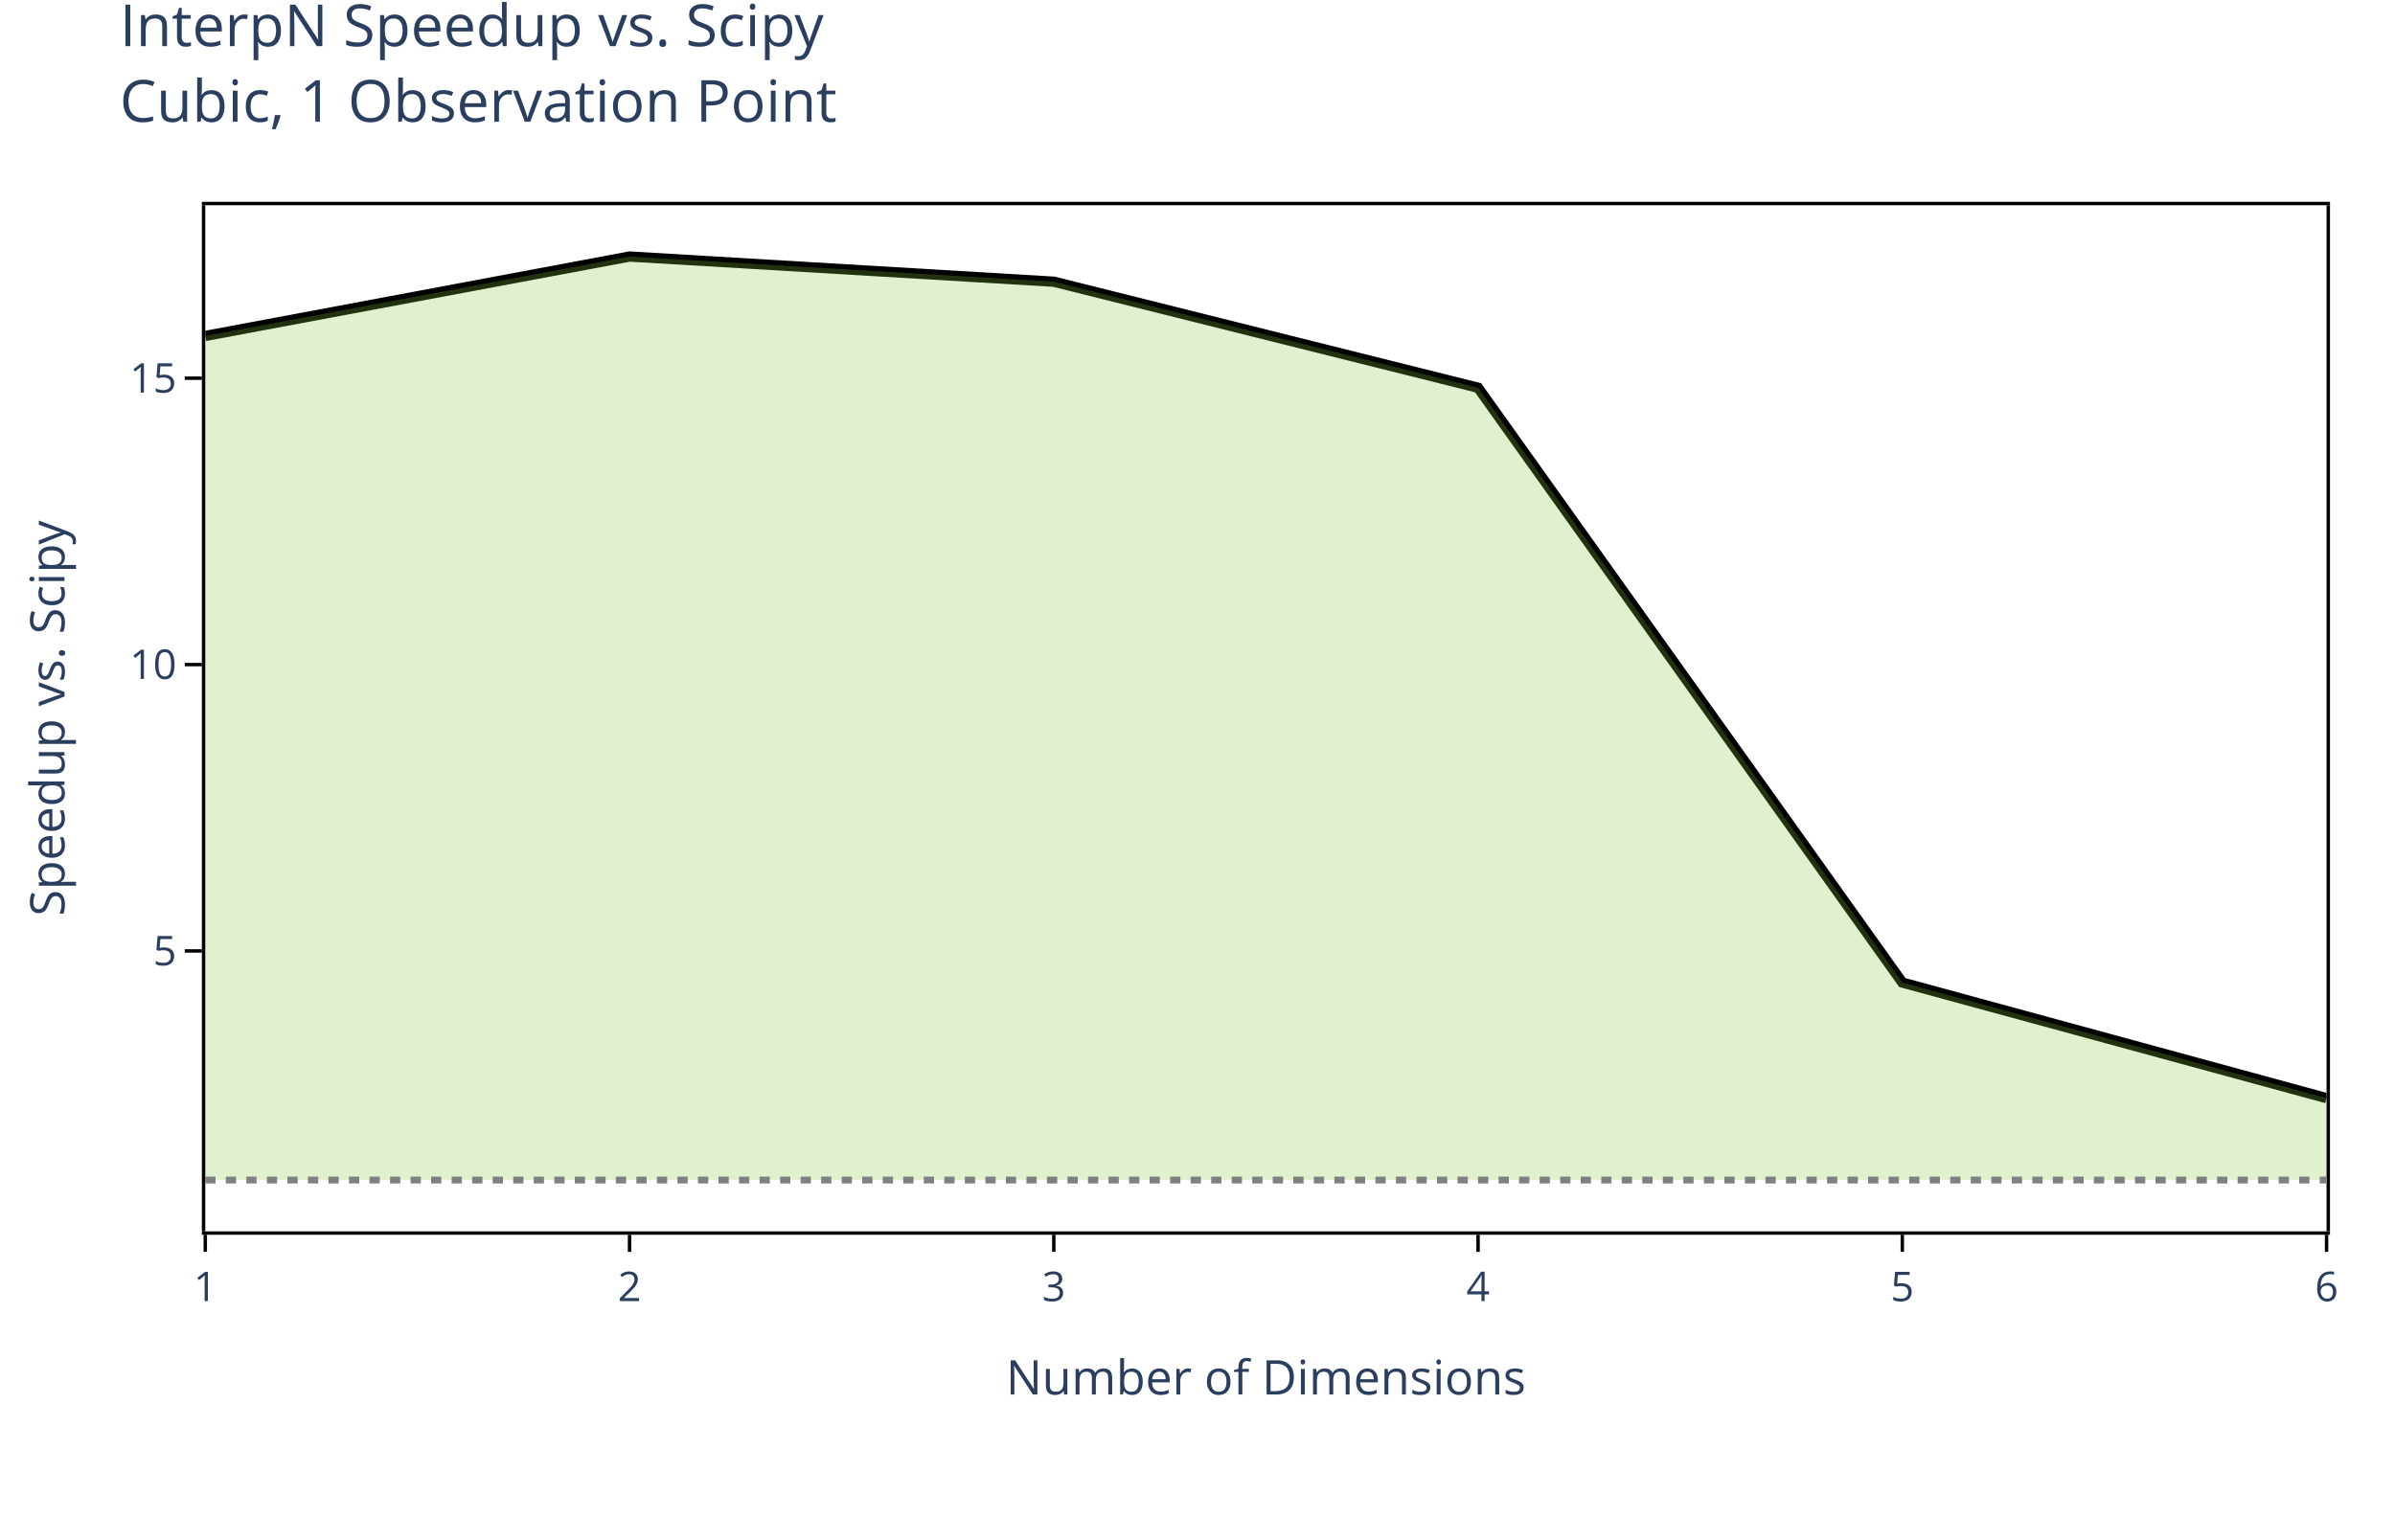
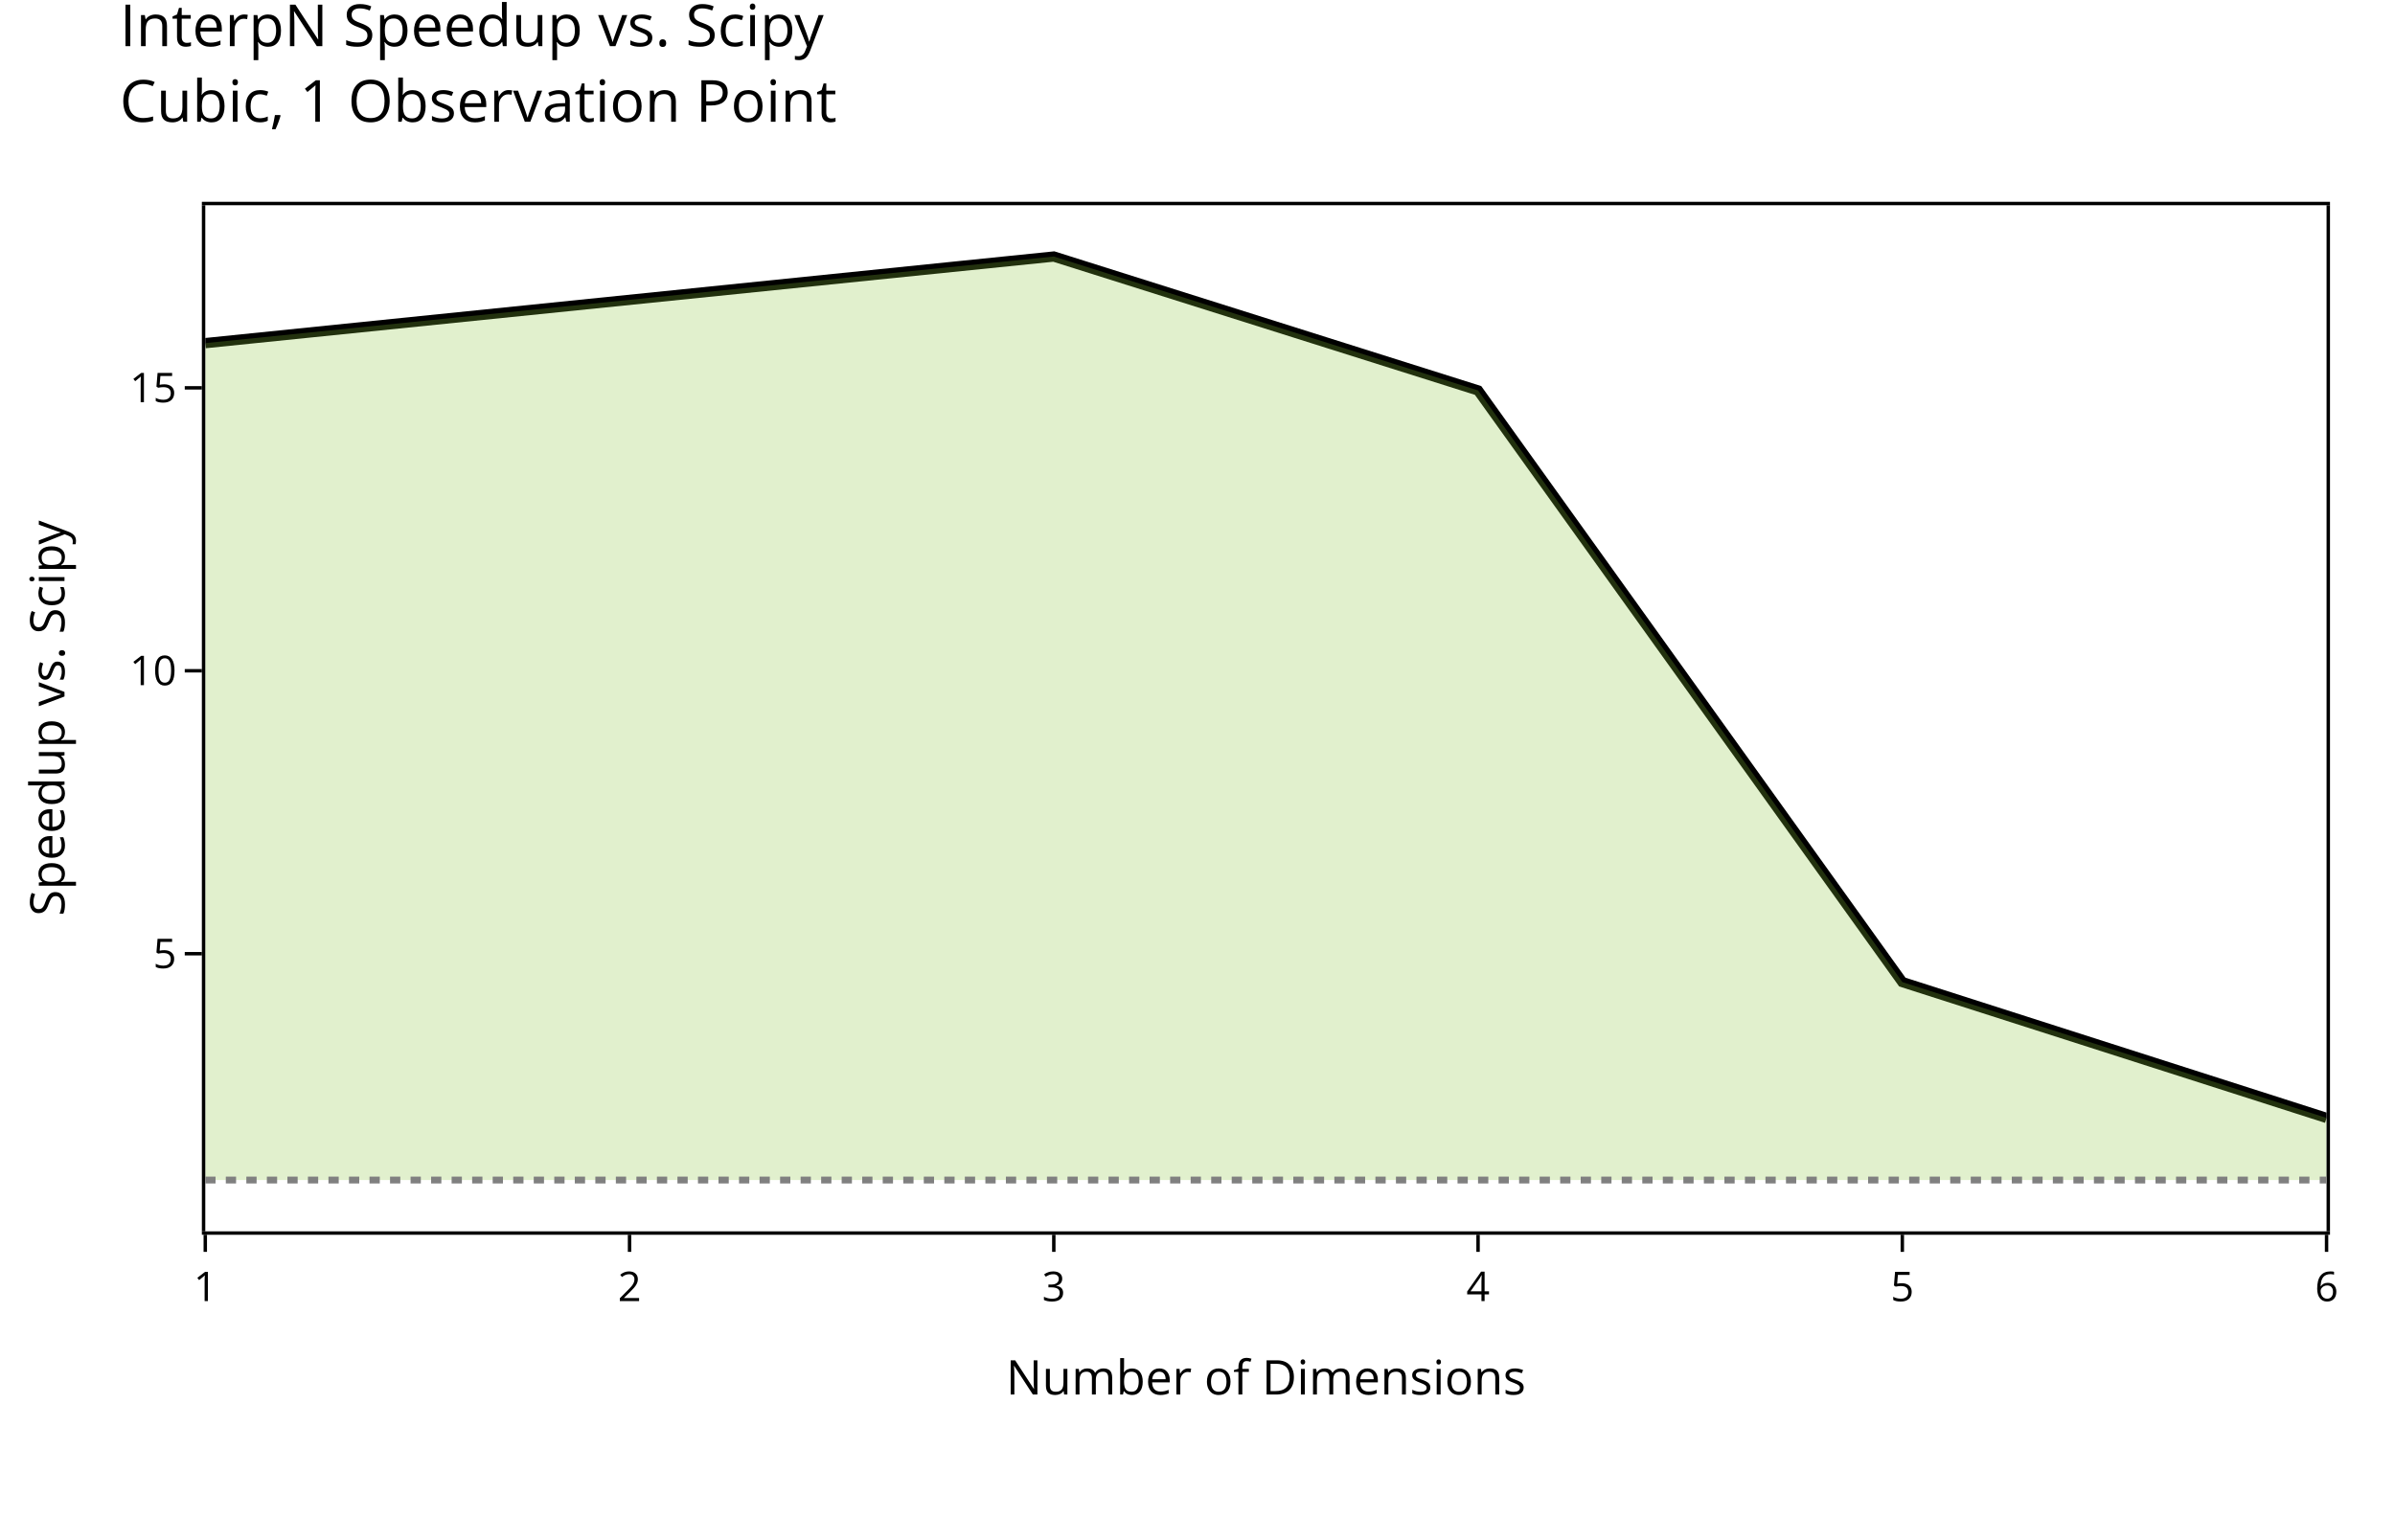
<svg xmlns="http://www.w3.org/2000/svg" class="main-svg" width="700" height="450" style="" viewBox="0 0 700 450">
  <rect x="0" y="0" width="700" height="450" style="fill: rgb(0, 0, 0); fill-opacity: 0;" />
-   <defs id="defs-3011c9">
+   <defs id="defs-ce8e2c">
    <g class="clips">
-       <clipPath id="clip3011c9xyplot" class="plotclip">
+       <clipPath id="clipce8e2cxyplot" class="plotclip">
        <rect width="620" height="300" />
      </clipPath>
-       <clipPath class="axesclip" id="clip3011c9x">
+       <clipPath class="axesclip" id="clipce8e2cx">
        <rect x="60" y="0" width="620" height="450" />
      </clipPath>
-       <clipPath class="axesclip" id="clip3011c9y">
+       <clipPath class="axesclip" id="clipce8e2cy">
        <rect x="0" y="60" width="700" height="300" />
      </clipPath>
-       <clipPath class="axesclip" id="clip3011c9xy">
+       <clipPath class="axesclip" id="clipce8e2cxy">
        <rect x="60" y="60" width="620" height="300" />
      </clipPath>
    </g>
    <g class="gradients" />
    <g class="patterns" />
  </defs>
  <g class="bglayer">
    <rect class="bg" x="60" y="60" width="620" height="300" style="fill: rgb(0, 0, 0); fill-opacity: 0; stroke-width: 0;" />
  </g>
  <g class="layer-below">
    <g class="imagelayer" />
    <g class="shapelayer" />
  </g>
  <g class="cartesianlayer">
    <g class="subplot xy">
      <g class="layer-subplot">
        <g class="shapelayer" />
        <g class="imagelayer" />
      </g>
      <g class="minor-gridlayer">
        <g class="x" />
        <g class="y" />
      </g>
      <g class="gridlayer">
        <g class="x" />
        <g class="y" />
      </g>
      <g class="zerolinelayer" />
      <g class="layer-between">
        <g class="shapelayer" />
        <g class="imagelayer" />
      </g>
      <path class="xlines-below" />
      <path class="ylines-below" />
      <g class="overlines-below" />
      <g class="xaxislayer-below" />
      <g class="yaxislayer-below" />
      <g class="overaxes-below" />
      <g class="overplot">
-         <g class="xy" transform="translate(60,60)" clip-path="url(#clip3011c9xyplot)">
+         <g class="xy" transform="translate(60,60)" clip-path="url(#clipce8e2cxyplot)">
          <g class="scatterlayer mlayer">
-             <g class="trace scatter traceac7963" style="stroke-miterlimit: 2; opacity: 1;">
+             <g class="trace scatter tracedcffde" style="stroke-miterlimit: 2; opacity: 1;">
              <g class="fills" />
              <g class="errorbars" />
              <g class="lines">
-                 <path class="js-line" d="M0,38.22L124,15L248,22.36L372,53.36L496,227.26L620,261.06" style="vector-effect: none; fill: none; stroke: rgb(0, 0, 0); stroke-opacity: 1; stroke-width: 3px; opacity: 1;" />
+                 <path class="js-line" d="M0,40.32L248,15L372,54.15L496,227.12L620,266.85" style="vector-effect: none; fill: none; stroke: rgb(0, 0, 0); stroke-opacity: 1; stroke-width: 3px; opacity: 1;" />
              </g>
              <g class="points" />
              <g class="text" />
            </g>
-             <g class="trace scatter tracea1ee12" style="stroke-miterlimit: 2; opacity: 1;">
+             <g class="trace scatter trace47b2f0" style="stroke-miterlimit: 2; opacity: 1;">
              <g class="fills">
                <g>
-                   <path class="js-fill" d="M0,38.22L124,15L248,22.36L372,53.36L496,227.26L620,261.06L620,285L0,285Z" style="fill: rgb(139, 196, 59); fill-opacity: 0.25; stroke-width: 0;" />
+                   <path class="js-fill" d="M0,40.32L248,15L372,54.15L496,227.12L620,266.85L620,285L496,285L0,285Z" style="fill: rgb(139, 196, 59); fill-opacity: 0.25; stroke-width: 0;" />
                </g>
              </g>
              <g class="errorbars" />
              <g class="lines">
-                 <path class="js-line" d="M0,38.22L124,15L248,22.36L372,53.36L496,227.26L620,261.06L620,285L0,285" style="vector-effect: none; fill: none; stroke: rgb(239, 85, 59); stroke-opacity: 1; stroke-width: 0px; opacity: 1;" />
+                 <path class="js-line" d="M0,40.32L248,15L372,54.15L496,227.12L620,266.85L620,285L496,285L0,285" style="vector-effect: none; fill: none; stroke: rgb(239, 85, 59); stroke-opacity: 1; stroke-width: 0px; opacity: 1;" />
              </g>
              <g class="points" />
              <g class="text" />
            </g>
          </g>
        </g>
      </g>
      <path class="xlines-above crisp" d="M59,360.5H681M59,59.5H681" style="fill: none; stroke-width: 1px; stroke: rgb(0, 0, 0); stroke-opacity: 1;" />
      <path class="ylines-above crisp" d="M59.5,60V360M680.5,60V360" style="fill: none; stroke-width: 1px; stroke: rgb(0, 0, 0); stroke-opacity: 1;" />
      <g class="overlines-above" />
      <g class="xaxislayer-above">
        <path class="xtick ticks crisp" d="M0,361v5" transform="translate(60,0)" style="stroke: rgb(0, 0, 0); stroke-opacity: 1; stroke-width: 1px;" />
        <path class="xtick ticks crisp" d="M0,361v5" transform="translate(184,0)" style="stroke: rgb(0, 0, 0); stroke-opacity: 1; stroke-width: 1px;" />
        <path class="xtick ticks crisp" d="M0,361v5" transform="translate(308,0)" style="stroke: rgb(0, 0, 0); stroke-opacity: 1; stroke-width: 1px;" />
        <path class="xtick ticks crisp" d="M0,361v5" transform="translate(432,0)" style="stroke: rgb(0, 0, 0); stroke-opacity: 1; stroke-width: 1px;" />
        <path class="xtick ticks crisp" d="M0,361v5" transform="translate(556,0)" style="stroke: rgb(0, 0, 0); stroke-opacity: 1; stroke-width: 1px;" />
        <path class="xtick ticks crisp" d="M0,361v5" transform="translate(680,0)" style="stroke: rgb(0, 0, 0); stroke-opacity: 1; stroke-width: 1px;" />
        <g class="xtick">
-           <text text-anchor="middle" x="0" y="380.4" transform="translate(60,0)" style="font-family: 'Open Sans', verdana, arial, sans-serif; font-size: 12px; fill: rgb(42, 63, 95); fill-opacity: 1; white-space: pre; opacity: 1;">1</text>
+           <text text-anchor="middle" x="0" y="380.4" transform="translate(60,0)" style="font-family: 'Open Sans', verdana, arial, sans-serif; font-size: 12px; fill: rgb(0, 0, 0); fill-opacity: 1; white-space: pre; opacity: 1;">1</text>
        </g>
        <g class="xtick">
-           <text text-anchor="middle" x="0" y="380.4" style="font-family: 'Open Sans', verdana, arial, sans-serif; font-size: 12px; fill: rgb(42, 63, 95); fill-opacity: 1; white-space: pre; opacity: 1;" transform="translate(184,0)">2</text>
+           <text text-anchor="middle" x="0" y="380.4" style="font-family: 'Open Sans', verdana, arial, sans-serif; font-size: 12px; fill: rgb(0, 0, 0); fill-opacity: 1; white-space: pre; opacity: 1;" transform="translate(184,0)">2</text>
        </g>
        <g class="xtick">
-           <text text-anchor="middle" x="0" y="380.4" style="font-family: 'Open Sans', verdana, arial, sans-serif; font-size: 12px; fill: rgb(42, 63, 95); fill-opacity: 1; white-space: pre; opacity: 1;" transform="translate(308,0)">3</text>
+           <text text-anchor="middle" x="0" y="380.4" style="font-family: 'Open Sans', verdana, arial, sans-serif; font-size: 12px; fill: rgb(0, 0, 0); fill-opacity: 1; white-space: pre; opacity: 1;" transform="translate(308,0)">3</text>
        </g>
        <g class="xtick">
-           <text text-anchor="middle" x="0" y="380.4" style="font-family: 'Open Sans', verdana, arial, sans-serif; font-size: 12px; fill: rgb(42, 63, 95); fill-opacity: 1; white-space: pre; opacity: 1;" transform="translate(432,0)">4</text>
+           <text text-anchor="middle" x="0" y="380.4" style="font-family: 'Open Sans', verdana, arial, sans-serif; font-size: 12px; fill: rgb(0, 0, 0); fill-opacity: 1; white-space: pre; opacity: 1;" transform="translate(432,0)">4</text>
        </g>
        <g class="xtick">
-           <text text-anchor="middle" x="0" y="380.4" style="font-family: 'Open Sans', verdana, arial, sans-serif; font-size: 12px; fill: rgb(42, 63, 95); fill-opacity: 1; white-space: pre; opacity: 1;" transform="translate(556,0)">5</text>
+           <text text-anchor="middle" x="0" y="380.4" style="font-family: 'Open Sans', verdana, arial, sans-serif; font-size: 12px; fill: rgb(0, 0, 0); fill-opacity: 1; white-space: pre; opacity: 1;" transform="translate(556,0)">5</text>
        </g>
        <g class="xtick">
-           <text text-anchor="middle" x="0" y="380.4" style="font-family: 'Open Sans', verdana, arial, sans-serif; font-size: 12px; fill: rgb(42, 63, 95); fill-opacity: 1; white-space: pre; opacity: 1;" transform="translate(680,0)">6</text>
+           <text text-anchor="middle" x="0" y="380.4" style="font-family: 'Open Sans', verdana, arial, sans-serif; font-size: 12px; fill: rgb(0, 0, 0); fill-opacity: 1; white-space: pre; opacity: 1;" transform="translate(680,0)">6</text>
        </g>
      </g>
      <g class="yaxislayer-above">
-         <path class="ytick ticks crisp" d="M59,0h-5" transform="translate(0,278.02)" style="stroke: rgb(0, 0, 0); stroke-opacity: 1; stroke-width: 1px;" />
-         <path class="ytick ticks crisp" d="M59,0h-5" transform="translate(0,194.3)" style="stroke: rgb(0, 0, 0); stroke-opacity: 1; stroke-width: 1px;" />
-         <path class="ytick ticks crisp" d="M59,0h-5" transform="translate(0,110.57)" style="stroke: rgb(0, 0, 0); stroke-opacity: 1; stroke-width: 1px;" />
+         <path class="ytick ticks crisp" d="M59,0h-5" transform="translate(0,278.83)" style="stroke: rgb(0, 0, 0); stroke-opacity: 1; stroke-width: 1px;" />
+         <path class="ytick ticks crisp" d="M59,0h-5" transform="translate(0,196.11)" style="stroke: rgb(0, 0, 0); stroke-opacity: 1; stroke-width: 1px;" />
+         <path class="ytick ticks crisp" d="M59,0h-5" transform="translate(0,113.39)" style="stroke: rgb(0, 0, 0); stroke-opacity: 1; stroke-width: 1px;" />
        <g class="ytick">
-           <text text-anchor="end" x="51.6" y="4.2" transform="translate(0,278.02)" style="font-family: 'Open Sans', verdana, arial, sans-serif; font-size: 12px; fill: rgb(42, 63, 95); fill-opacity: 1; white-space: pre; opacity: 1;">5</text>
+           <text text-anchor="end" x="51.6" y="4.2" transform="translate(0,278.83)" style="font-family: 'Open Sans', verdana, arial, sans-serif; font-size: 12px; fill: rgb(0, 0, 0); fill-opacity: 1; white-space: pre; opacity: 1;">5</text>
        </g>
        <g class="ytick">
-           <text text-anchor="end" x="51.6" y="4.2" style="font-family: 'Open Sans', verdana, arial, sans-serif; font-size: 12px; fill: rgb(42, 63, 95); fill-opacity: 1; white-space: pre; opacity: 1;" transform="translate(0,194.3)">10</text>
+           <text text-anchor="end" x="51.6" y="4.2" style="font-family: 'Open Sans', verdana, arial, sans-serif; font-size: 12px; fill: rgb(0, 0, 0); fill-opacity: 1; white-space: pre; opacity: 1;" transform="translate(0,196.11)">10</text>
        </g>
        <g class="ytick">
-           <text text-anchor="end" x="51.6" y="4.2" style="font-family: 'Open Sans', verdana, arial, sans-serif; font-size: 12px; fill: rgb(42, 63, 95); fill-opacity: 1; white-space: pre; opacity: 1;" transform="translate(0,110.57)">15</text>
+           <text text-anchor="end" x="51.6" y="4.2" style="font-family: 'Open Sans', verdana, arial, sans-serif; font-size: 12px; fill: rgb(0, 0, 0); fill-opacity: 1; white-space: pre; opacity: 1;" transform="translate(0,113.39)">15</text>
        </g>
      </g>
      <g class="overaxes-above" />
    </g>
  </g>
  <g class="polarlayer" />
  <g class="smithlayer" />
  <g class="ternarylayer" />
  <g class="geolayer" />
  <g class="funnelarealayer" />
  <g class="pielayer" />
  <g class="iciclelayer" />
  <g class="treemaplayer" />
  <g class="sunburstlayer" />
  <g class="glimages" />
-   <defs id="topdefs-3011c9">
+   <defs id="topdefs-ce8e2c">
    <g class="clips" />
  </defs>
  <g class="layer-above">
    <g class="imagelayer" />
    <g class="shapelayer">
-       <g class="shape-group" data-index="0" clip-path="url(#clip3011c9y)">
+       <g class="shape-group" data-index="0" clip-path="url(#clipce8e2cy)">
        <path data-index="0" fill-rule="evenodd" d="M60,345L680,345" style="opacity: 1; stroke: rgb(128, 128, 128); stroke-opacity: 1; fill: rgb(0, 0, 0); fill-opacity: 0; stroke-dasharray: 3px, 3px; stroke-width: 2px;" />
      </g>
    </g>
  </g>
  <g class="infolayer">
    <g class="g-gtitle">
-       <text class="gtitle" x="35" y="13.5" text-anchor="start" dy="0.7em" style="opacity: 1; font-family: 'Open Sans', verdana, arial, sans-serif; font-size: 17px; fill: rgb(42, 63, 95); fill-opacity: 1; white-space: pre;">
+       <text class="gtitle" x="35" y="13.5" text-anchor="start" dy="0.7em" style="opacity: 1; font-family: 'Open Sans', verdana, arial, sans-serif; font-size: 17px; fill: rgb(0, 0, 0); fill-opacity: 1; white-space: pre;">
        <tspan class="line" dy="0em" x="35" y="13.5">InterpN Speedup vs. Scipy</tspan>
        <tspan class="line" dy="1.3em" x="35" y="13.5">Cubic, 1 Observation Point</tspan>
      </text>
    </g>
    <g class="g-xtitle">
-       <text class="xtitle" x="370" y="407.706" text-anchor="middle" style="opacity: 1; font-family: 'Open Sans', verdana, arial, sans-serif; font-size: 14px; fill: rgb(42, 63, 95); fill-opacity: 1; white-space: pre;">Number of Dimensions</text>
+       <text class="xtitle" x="370" y="407.706" text-anchor="middle" style="opacity: 1; font-family: 'Open Sans', verdana, arial, sans-serif; font-size: 14px; fill: rgb(0, 0, 0); fill-opacity: 1; white-space: pre;">Number of Dimensions</text>
    </g>
    <g class="g-ytitle">
-       <text class="ytitle" transform="rotate(-90,18.85,210)" x="18.85" y="210" text-anchor="middle" style="opacity: 1; font-family: 'Open Sans', verdana, arial, sans-serif; font-size: 14px; fill: rgb(42, 63, 95); fill-opacity: 1; white-space: pre;">Speedup vs. Scipy</text>
+       <text class="ytitle" transform="rotate(-90,18.85,210)" x="18.85" y="210" text-anchor="middle" style="opacity: 1; font-family: 'Open Sans', verdana, arial, sans-serif; font-size: 14px; fill: rgb(0, 0, 0); fill-opacity: 1; white-space: pre;">Speedup vs. Scipy</text>
    </g>
  </g>
</svg>
